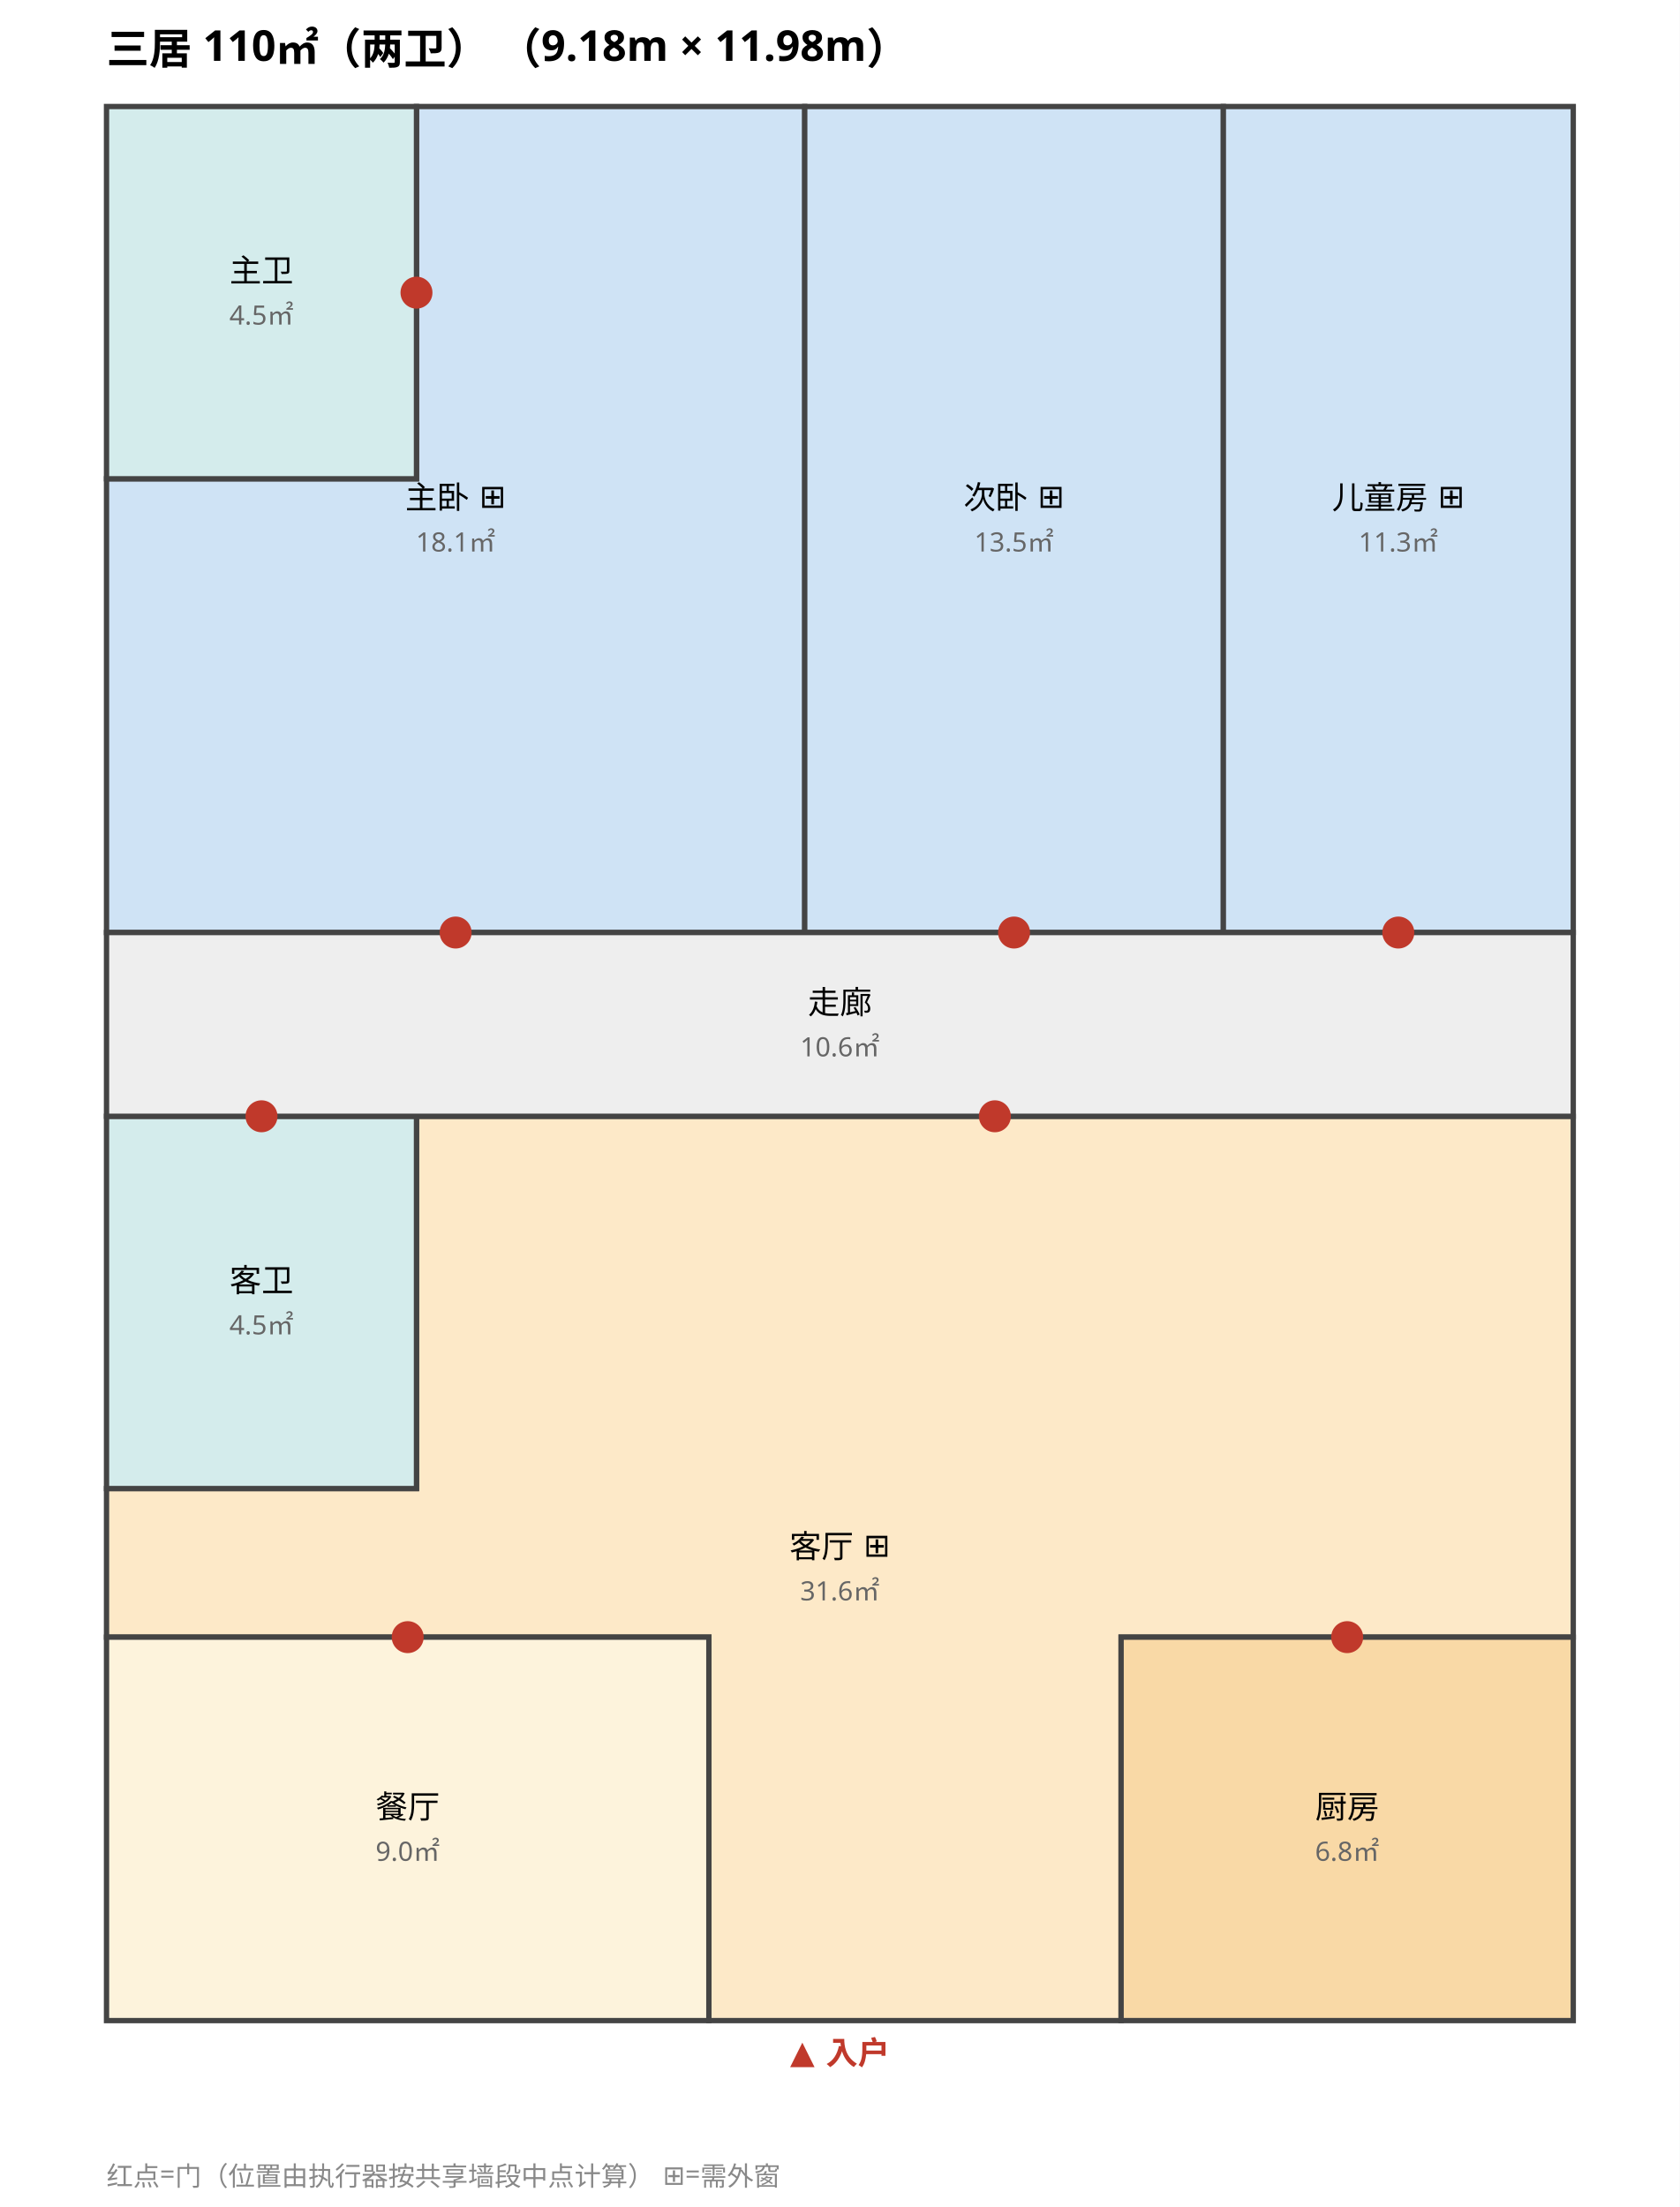
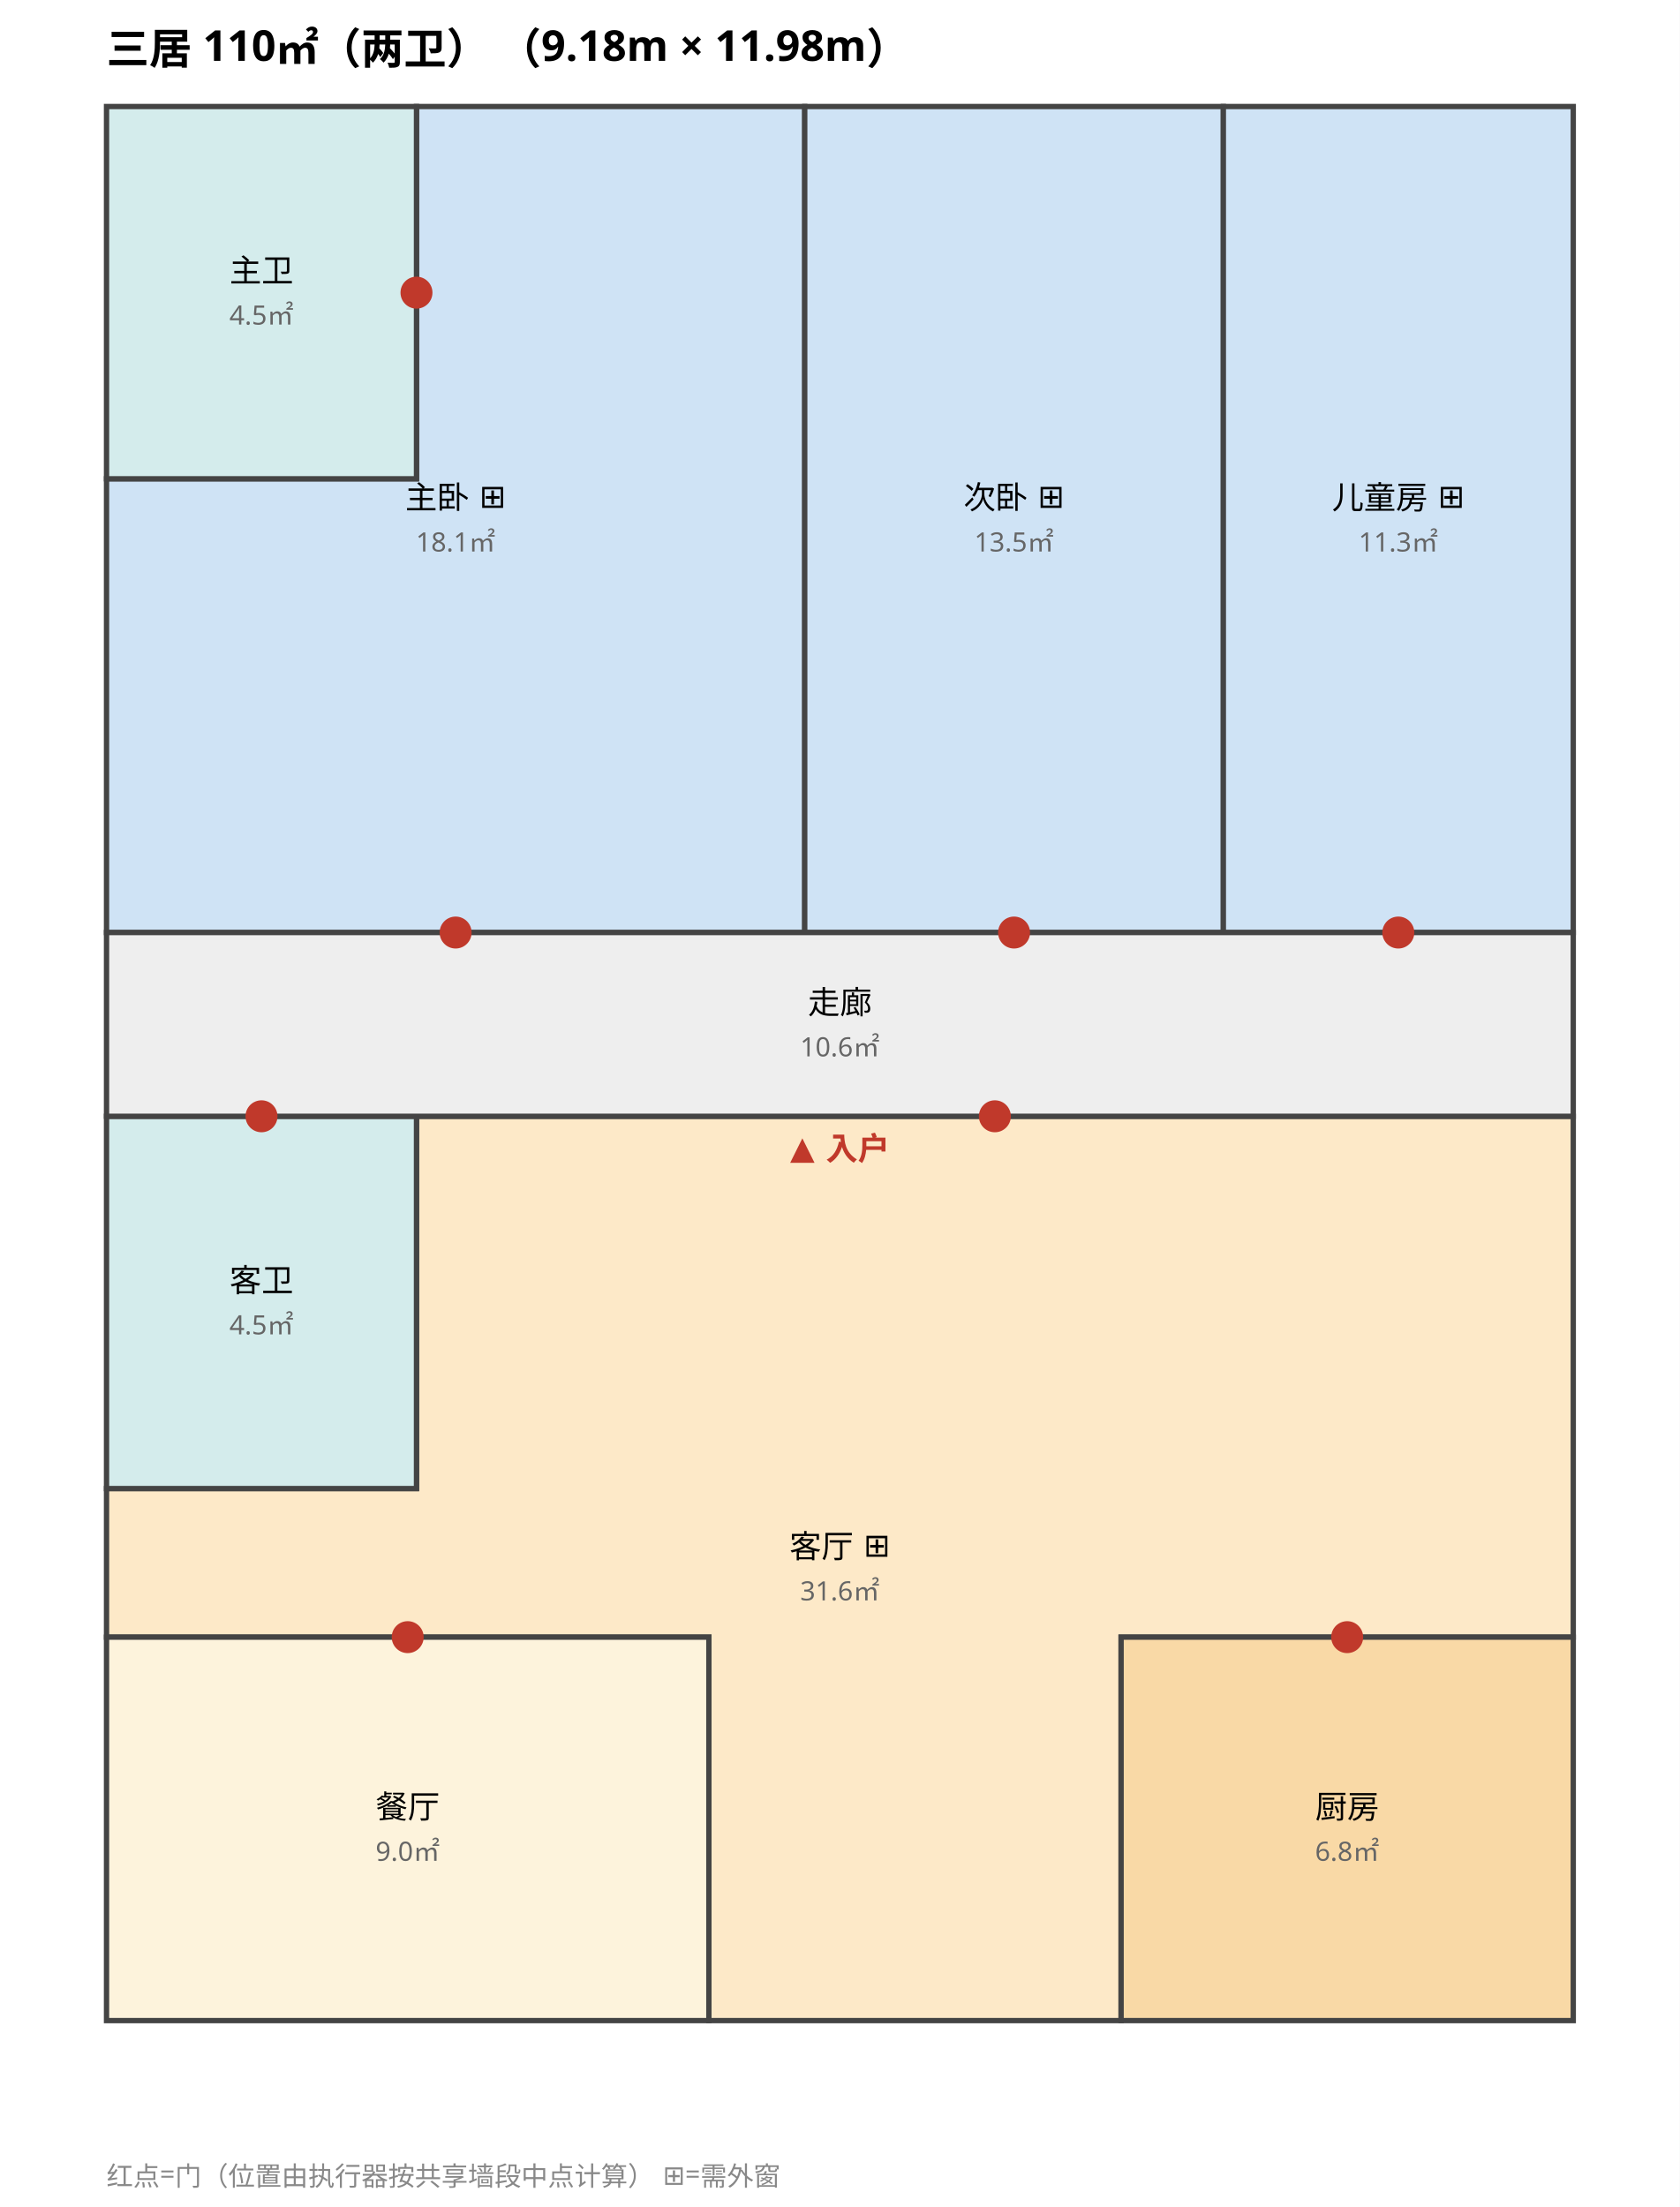
<svg xmlns="http://www.w3.org/2000/svg" viewBox="0 0 630.8 828.8" font-family="sans-serif">
  <rect width="630.8" height="828.8" fill="white" />
  <text x="40" y="24" font-size="16" font-weight="bold">三居 110㎡（两卫）  （9.18m × 11.98m）</text>
  <polygon points="40,614.8 266.2,614.8 266.2,758.8 421,758.8 421,614.8 590.8,614.8 590.8,419.2 156.4,419.2 156.4,559 40,559" fill="#fde9c8" stroke="#444" stroke-width="2" />
  <text x="315.4" y="585" font-size="12" text-anchor="middle">客厅 ⊞</text>
  <text x="315.4" y="601" font-size="10" text-anchor="middle" fill="#666">31.6㎡</text>
  <polygon points="40,758.8 266.2,758.8 266.2,614.8 40,614.8" fill="#fdf3dc" stroke="#444" stroke-width="2" />
  <text x="153.1" y="682.8" font-size="12" text-anchor="middle">餐厅</text>
  <text x="153.1" y="698.8" font-size="10" text-anchor="middle" fill="#666">9.0㎡</text>
  <polygon points="421,758.8 590.8,758.8 590.8,614.8 421,614.8" fill="#f9d9a6" stroke="#444" stroke-width="2" />
  <text x="505.9" y="682.8" font-size="12" text-anchor="middle">厨房</text>
  <text x="505.9" y="698.8" font-size="10" text-anchor="middle" fill="#666">6.8㎡</text>
  <polygon points="40,559 156.4,559 156.4,419.2 40,419.2" fill="#d4ecec" stroke="#444" stroke-width="2" />
  <text x="98.2" y="485.1" font-size="12" text-anchor="middle">客卫</text>
  <text x="98.2" y="501.1" font-size="10" text-anchor="middle" fill="#666">4.5㎡</text>
  <polygon points="40,350.2 302.2,350.2 302.2,40 156.4,40 156.4,179.8 40,179.8" fill="#cfe3f5" stroke="#444" stroke-width="2" />
  <text x="171.1" y="191.1" font-size="12" text-anchor="middle">主卧 ⊞</text>
  <text x="171.1" y="207.1" font-size="10" text-anchor="middle" fill="#666">18.1㎡</text>
  <polygon points="40,179.8 156.4,179.8 156.4,40 40,40" fill="#d4ecec" stroke="#444" stroke-width="2" />
  <text x="98.2" y="105.9" font-size="12" text-anchor="middle">主卫</text>
  <text x="98.2" y="121.9" font-size="10" text-anchor="middle" fill="#666">4.5㎡</text>
  <polygon points="302.2,350.2 459.4,350.2 459.4,40 302.2,40" fill="#cfe3f5" stroke="#444" stroke-width="2" />
  <text x="380.8" y="191.1" font-size="12" text-anchor="middle">次卧 ⊞</text>
  <text x="380.8" y="207.1" font-size="10" text-anchor="middle" fill="#666">13.5㎡</text>
  <polygon points="459.4,350.2 590.8,350.2 590.8,40 459.4,40" fill="#cfe3f5" stroke="#444" stroke-width="2" />
  <text x="525.1" y="191.1" font-size="12" text-anchor="middle">儿童房 ⊞</text>
  <text x="525.1" y="207.1" font-size="10" text-anchor="middle" fill="#666">11.3㎡</text>
  <polygon points="40,419.2 590.8,419.2 590.8,350.2 40,350.2" fill="#eeeeee" stroke="#444" stroke-width="2" />
  <text x="315.4" y="380.7" font-size="12" text-anchor="middle">走廊</text>
  <text x="315.4" y="396.7" font-size="10" text-anchor="middle" fill="#666">10.6㎡</text>
  <circle cx="373.6" cy="419.2" r="6" fill="#c0392b" />
  <circle cx="171.1" cy="350.2" r="6" fill="#c0392b" />
  <circle cx="380.8" cy="350.2" r="6" fill="#c0392b" />
  <circle cx="525.1" cy="350.2" r="6" fill="#c0392b" />
  <circle cx="153.1" cy="614.8" r="6" fill="#c0392b" />
  <circle cx="505.9" cy="614.8" r="6" fill="#c0392b" />
  <circle cx="98.2" cy="419.2" r="6" fill="#c0392b" />
  <circle cx="156.4" cy="109.9" r="6" fill="#c0392b" />
-   <text x="315.4" y="774.8" font-size="12" text-anchor="middle" fill="#c0392b" font-weight="bold">▲ 入户</text>
+   <text x="315.4" y="435.2" font-size="12" text-anchor="middle" fill="#c0392b" font-weight="bold">▲ 入户</text>
  <text x="40" y="820.8" font-size="10" fill="#888">红点=门（位置由执行器按共享墙段中点计算） ⊞=需外窗</text>
</svg>
